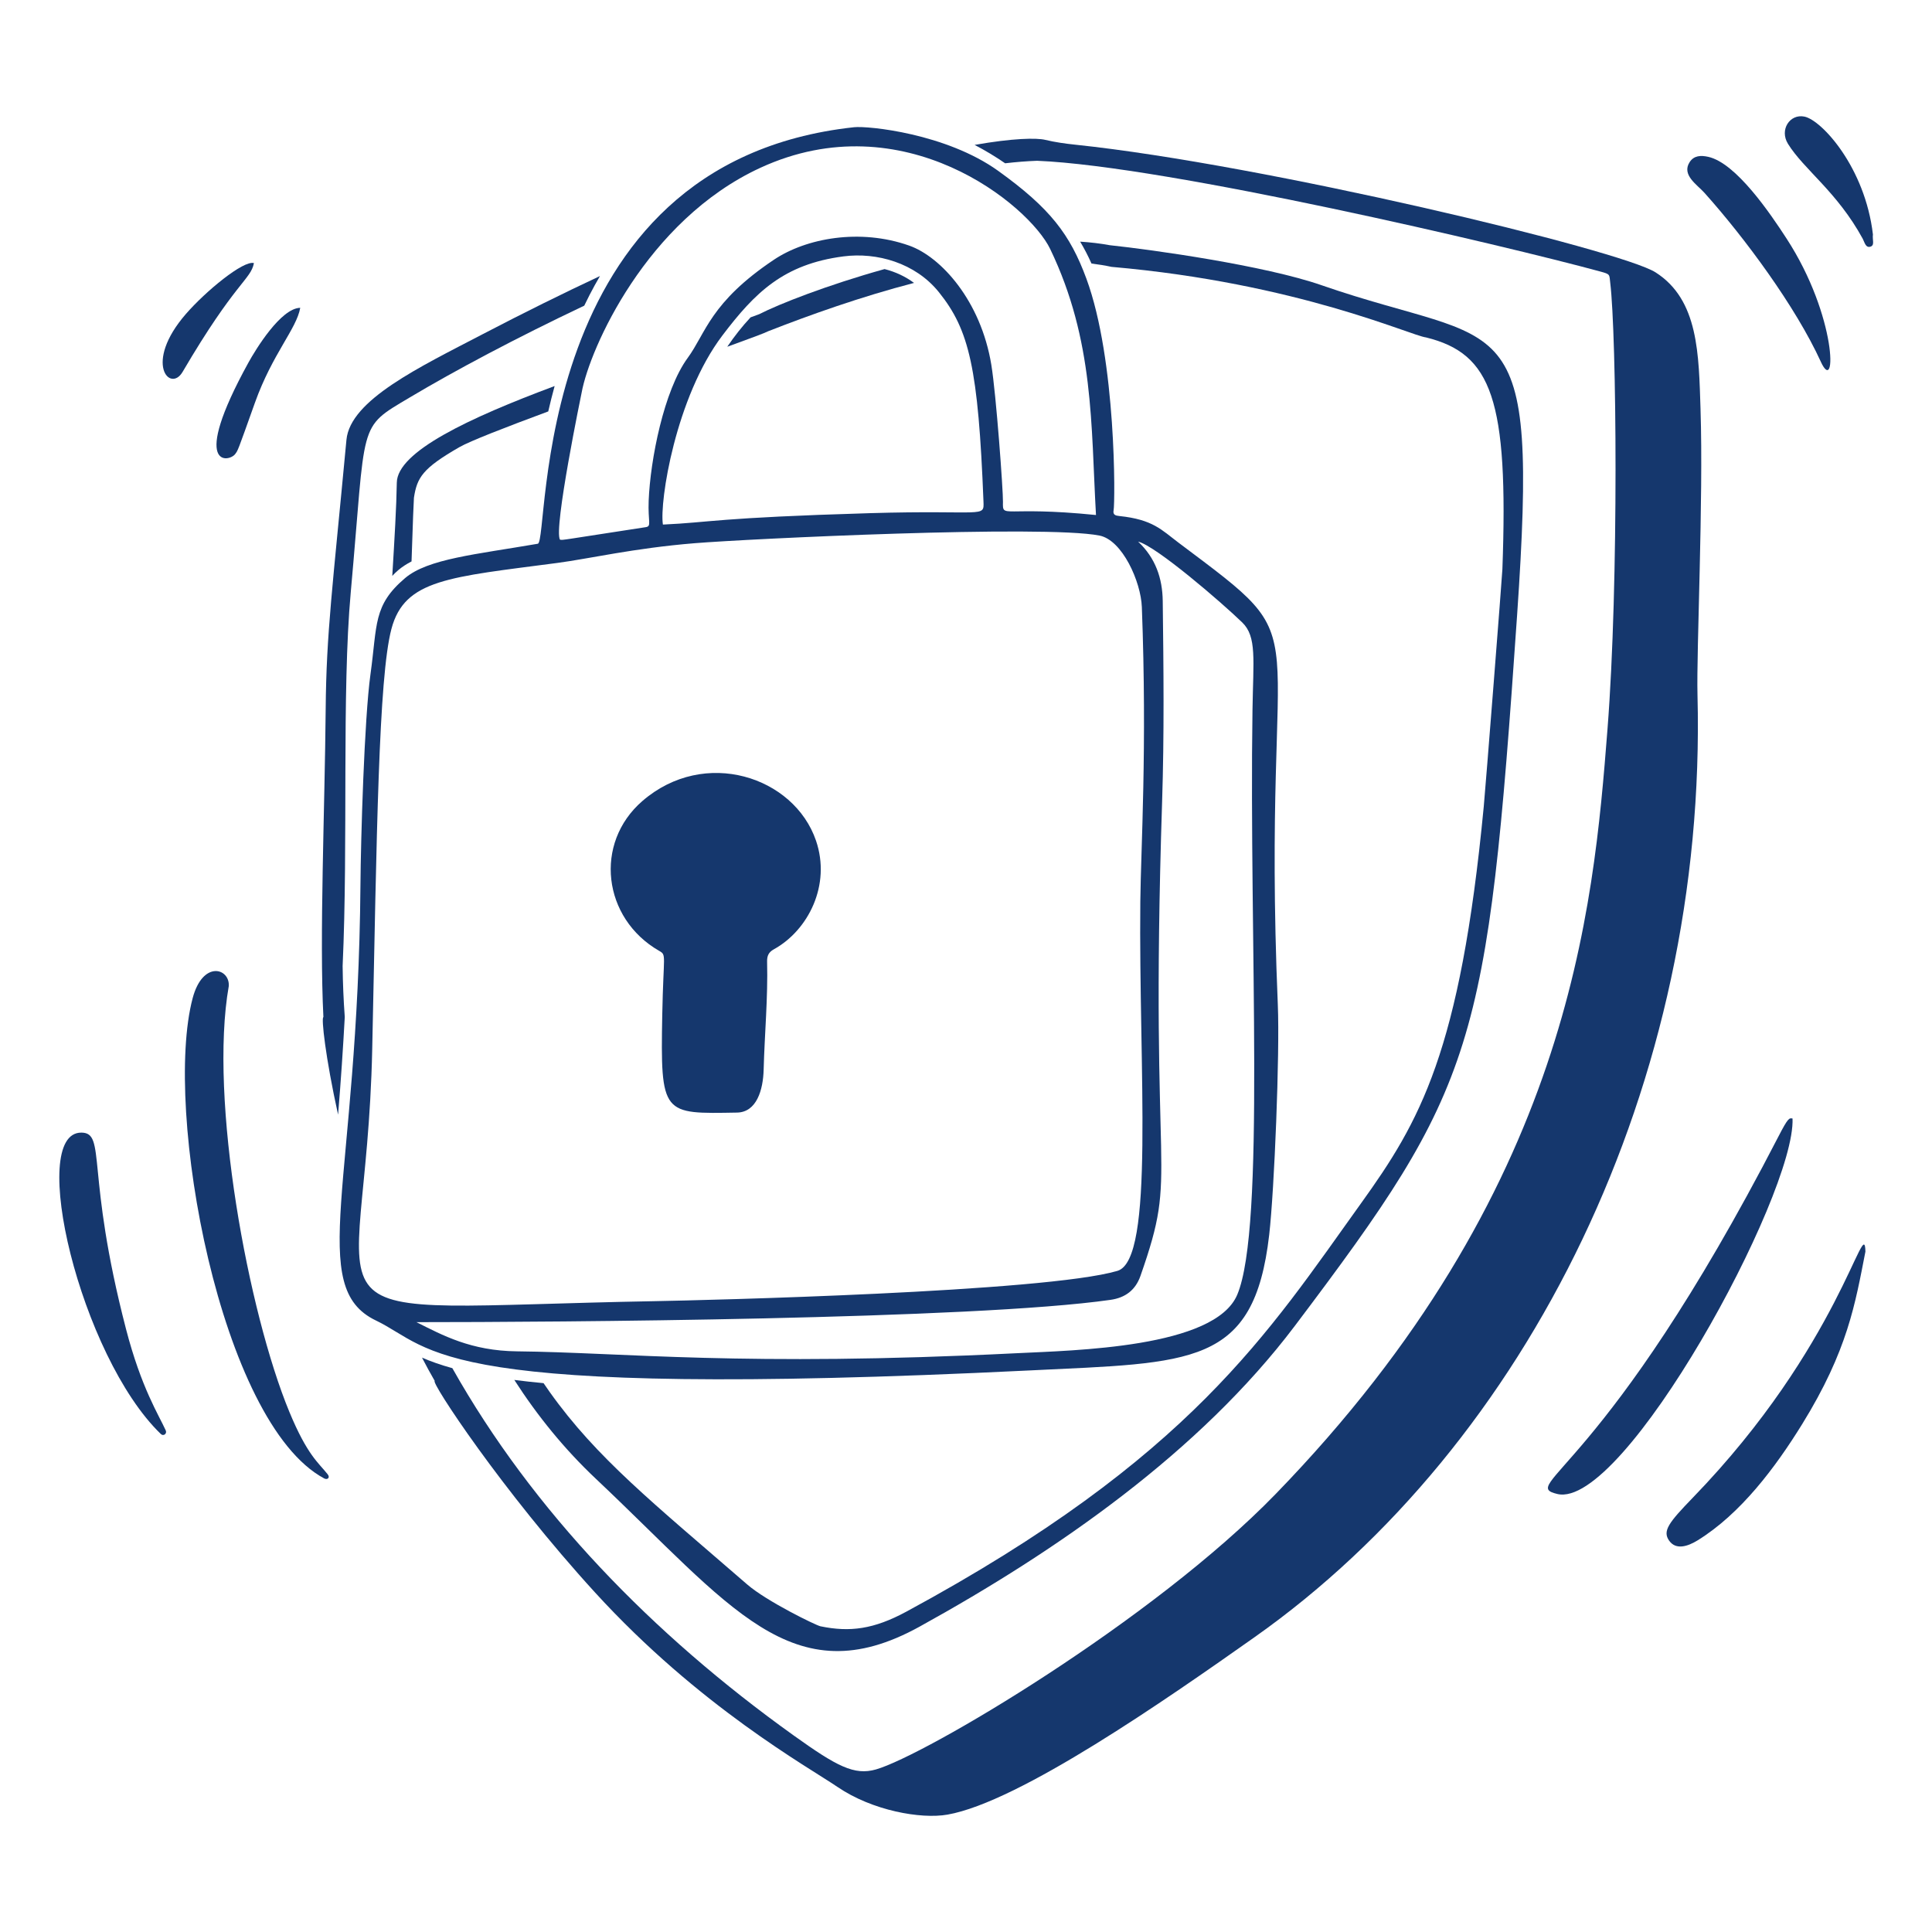
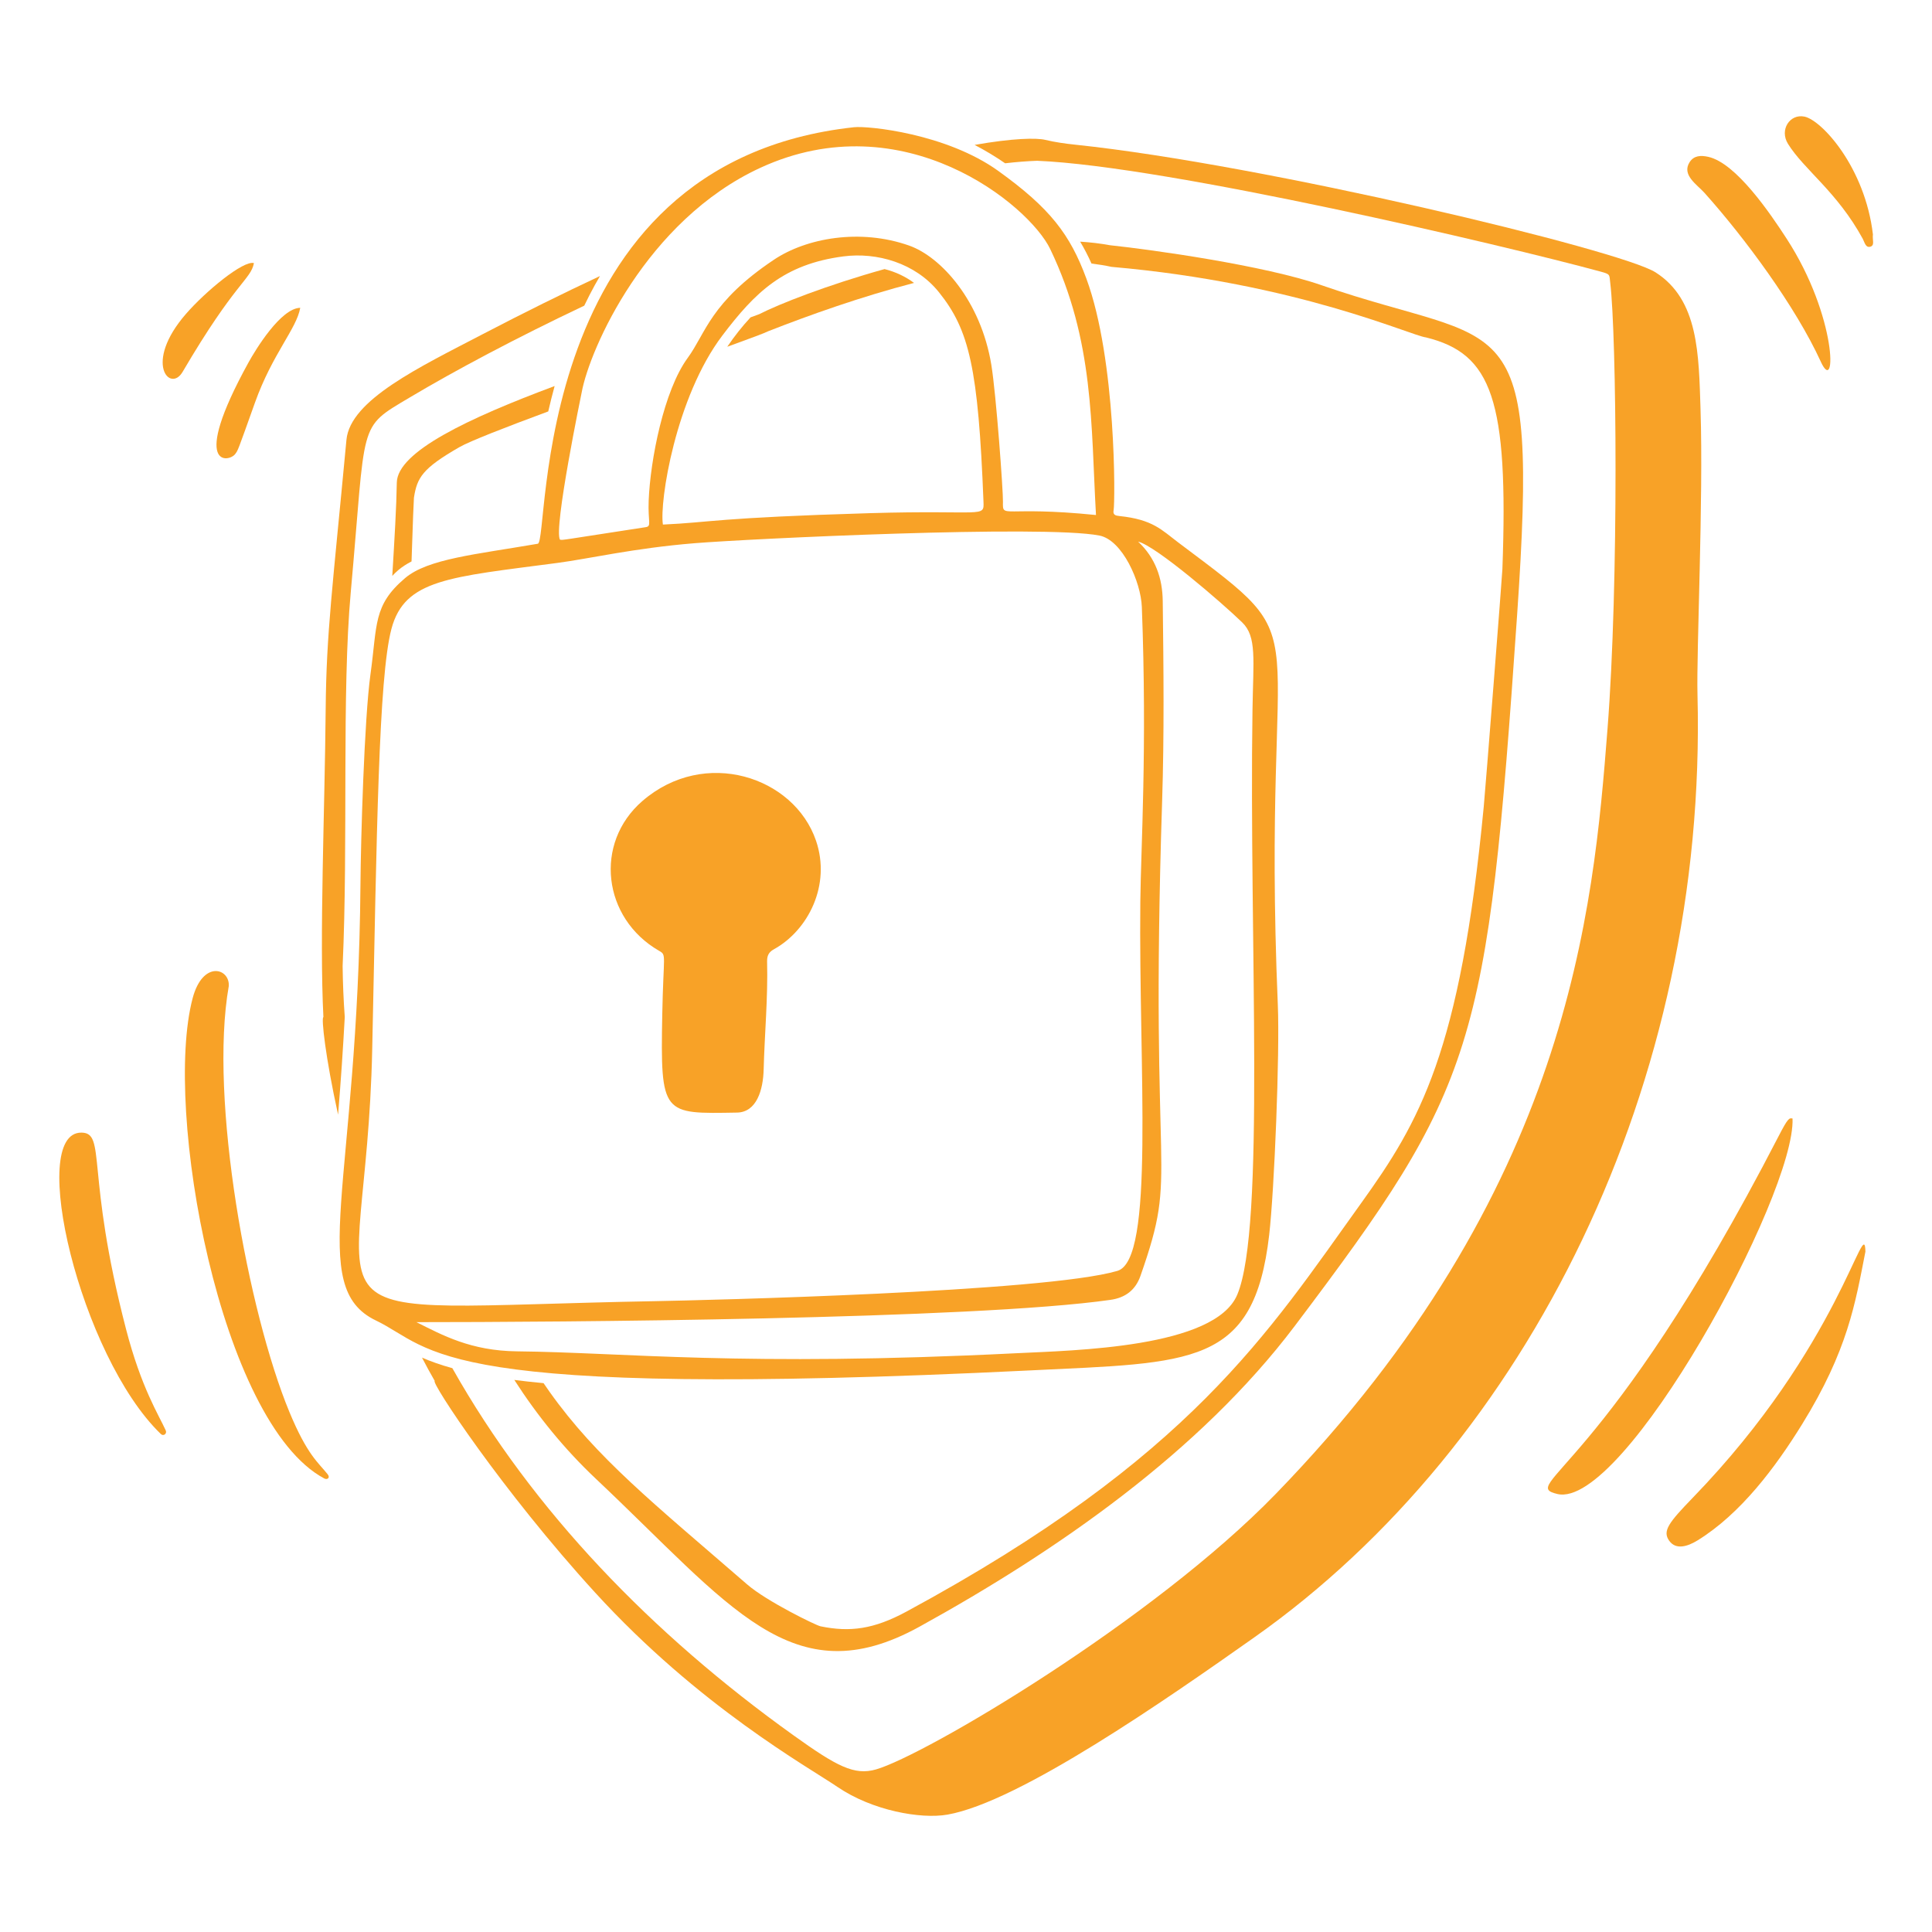
<svg xmlns="http://www.w3.org/2000/svg" width="178" height="178" viewBox="0 0 178 178" fill="none">
-   <path d="M21.079 90.842C19.231 101.291 22.877 120.939 26.659 130.079C28.32 134.092 29.351 134.767 30.192 135.834C30.439 136.147 30.163 136.37 29.865 136.21C20.266 131.058 15.036 102.22 17.747 91.974C18.679 88.451 21.173 89.193 21.079 90.842Z" fill="#15376D" />
-   <path d="M165.151 103.052C165.432 110.079 149.597 139.102 143.481 137.645C139.84 136.778 147.881 135.667 163.844 104.723C164.744 102.977 164.841 102.993 165.151 103.052Z" fill="#15376D" />
-   <path d="M171.866 115.312C170.928 120.094 170.246 124.404 166.031 131.221C163.575 135.192 160.387 139.453 156.416 141.911C155.491 142.483 154.401 142.832 153.778 141.939C153.159 141.053 153.726 140.296 155.971 137.978C169.539 123.964 171.785 111.671 171.866 115.312Z" fill="#15376D" />
-   <path d="M7.499 104.351C9.821 104.368 7.86 108.01 11.616 122.47C13.023 127.886 14.633 130.375 15.27 131.788C15.407 132.092 15.06 132.352 14.821 132.121C7.384 124.952 2.503 104.314 7.499 104.351Z" fill="#15376D" />
-   <path d="M167.756 33.325C165.435 28.25 160.757 21.92 157.033 17.763C156.357 17.008 154.91 16.123 155.669 14.94C156.069 14.316 156.714 14.302 157.379 14.448C159.95 15.013 163.104 19.672 164.606 21.988C169.274 29.179 169.222 36.532 167.754 33.324L167.756 33.325Z" fill="#15376D" />
-   <path d="M172.558 21.607C172.488 22.086 172.754 22.607 172.315 22.73C171.875 22.852 171.783 22.298 171.617 21.994C169.249 17.659 166.209 15.635 164.731 13.252C163.926 11.955 164.906 10.468 166.246 10.743C167.849 11.072 171.839 15.441 172.558 21.607Z" fill="#15376D" />
-   <path d="M27.662 28.36C27.323 30.302 25.096 32.593 23.481 37.121C21.864 41.657 21.93 41.478 21.666 41.835C21.124 42.573 17.439 43.306 22.886 33.41C23.549 32.206 25.874 28.388 27.662 28.36Z" fill="#15376D" />
-   <path d="M23.396 24.24C23.095 25.782 21.697 25.95 16.822 34.265C15.677 36.217 13.184 33.468 17.128 28.926C18.931 26.849 22.421 23.962 23.396 24.24Z" fill="#15376D" />
-   <path d="M31.149 102.692C31.409 99.553 31.608 96.555 31.764 93.699C31.651 92.148 31.585 90.582 31.567 89C32.087 77.694 31.479 63.793 32.315 54.578C33.765 38.607 32.886 39.517 37.754 36.617C41.931 34.13 47.566 31.13 53.829 28.162C53.984 27.838 54.144 27.514 54.31 27.192C54.62 26.59 54.942 26.003 55.277 25.433C51.891 27.019 48.296 28.794 44.489 30.78C38.677 33.813 32.264 36.842 31.919 40.522C30.639 54.171 30.067 58.302 30.006 65.319C29.925 74.535 29.42 86.355 29.796 93.71C29.583 93.731 29.983 97.41 31.147 102.693L31.149 102.692Z" fill="#15376D" />
-   <path d="M156.676 37.735C156.507 32.667 156.519 27.628 152.525 25.09C149.302 23.04 116.493 15.159 99.107 13.335C98.162 13.236 97.223 13.107 96.302 12.886C95.495 12.692 93.329 12.728 89.793 13.35C90.752 13.85 91.696 14.416 92.606 15.044C93.627 14.925 94.611 14.847 95.551 14.813C107.574 15.306 138.682 22.633 147.431 25.014C148.387 25.273 148.261 25.277 148.356 26.067C148.933 30.828 149.163 53.612 148.103 67.171C146.8 83.843 144.637 109.709 117.527 137.649C106.18 149.344 85.186 161.743 80.703 163.023C78.711 163.592 77.116 162.751 73.11 159.882C60.098 150.566 49.087 139.205 41.676 126.053C40.562 125.746 39.657 125.419 38.88 125.082C39.259 125.812 39.649 126.53 40.054 127.232C39.646 127.282 46.233 137.318 54.836 146.734C64.422 157.226 74.451 162.792 77.173 164.644C80.365 166.815 84.833 167.618 87.296 167.185C93.912 166.022 107.484 156.557 115.586 150.838C140.807 133.036 157.316 99.808 156.394 64.017C156.29 59.99 156.947 45.986 156.674 37.736L156.676 37.735Z" fill="#15376D" />
-   <path d="M70.769 30.52C74.581 29.027 79.319 27.336 84.213 26.065C83.433 25.49 82.533 25.054 81.497 24.791C76.208 26.267 71.789 28.005 69.958 28.942C69.694 29.041 69.425 29.14 69.152 29.239C68.38 30.066 67.664 30.975 67.005 31.947C69.117 31.182 70.547 30.65 70.769 30.52Z" fill="#15376D" />
-   <path d="M36.689 52.532C37.045 52.229 37.457 51.963 37.916 51.725C38.027 48.223 38.121 45.958 38.137 45.857C38.423 43.994 38.932 43.148 42.323 41.198C43.284 40.645 46.534 39.381 50.512 37.906C50.687 37.142 50.881 36.361 51.1 35.567C43.195 38.517 36.602 41.612 36.559 44.466C36.524 46.705 36.349 49.625 36.142 53.059C36.316 52.87 36.498 52.694 36.689 52.531V52.532Z" fill="#15376D" />
-   <path d="M121.768 26.281C116.516 24.458 106.173 23.006 102.243 22.591C101.374 22.431 100.463 22.324 99.517 22.263C99.905 22.914 100.254 23.587 100.562 24.281C101.195 24.358 101.811 24.458 102.408 24.587C119.566 26.084 129.984 30.927 131.385 31.088C137.439 32.581 138.989 36.816 138.419 52.448C138.396 53.081 136.86 72.668 136.702 74.312C134.534 96.966 130.813 103.324 125.384 110.88C116.875 122.726 109.746 134.299 83.506 148.484C80.509 150.105 78.302 150.397 75.587 149.833C75.169 149.746 70.639 147.536 68.853 145.989C60.169 138.466 54.986 134.345 50.646 128.25C50.455 127.982 50.267 127.71 50.08 127.434C49.111 127.343 48.214 127.243 47.385 127.137C49.516 130.451 52.008 133.521 54.918 136.263C67.299 147.933 72.998 156.336 84.713 149.872C97.441 142.849 110.552 133.744 119.308 122.141C136.016 99.999 137.019 96.704 139.772 56.713C141.795 27.33 138.833 32.202 121.768 26.282V26.281Z" fill="#15376D" />
-   <path d="M34.626 121.657C28.213 118.572 32.986 109.077 33.208 81.578C33.242 77.299 33.56 66.241 34.134 62.11C34.77 57.538 34.358 55.782 37.315 53.267C39.417 51.478 43.841 51.082 49.548 50.097C50.678 49.902 48.53 15.006 78.677 11.722C79.989 11.579 87.187 12.306 91.97 15.745C96.762 19.19 98.588 21.602 100.09 25.668C102.864 33.182 102.743 46.305 102.6 47.005C102.511 47.44 102.785 47.506 103.124 47.542C106.225 47.864 107.024 48.828 108.561 49.983C122.136 60.183 116.153 54.993 117.729 92.581C117.918 97.082 117.41 109.628 116.934 113.77C115.538 125.912 109.826 125.528 94.882 126.261C39.552 128.972 40.111 124.294 34.627 121.656L34.626 121.657ZM105.06 83.07C105.11 78.184 105.696 68.963 105.201 55.929C105.112 53.594 103.409 49.76 101.297 49.343C96.178 48.335 68.963 49.642 64.003 50.047C58.421 50.501 54.252 51.482 51.361 51.863C41.412 53.176 37.277 53.358 36.063 57.946C34.876 62.432 34.715 76.853 34.294 96.641C33.725 123.447 25.58 120.512 60.383 119.878C64.695 119.799 96.317 119.054 102.953 117.088C106.425 116.059 104.901 98.57 105.06 83.07ZM104.858 49.901C106.448 51.401 107.099 53.253 107.126 55.377C107.202 61.538 107.268 67.701 107.068 73.864C105.881 110.372 108.669 107.282 105.076 117.545C104.609 118.88 103.66 119.566 102.317 119.758C89.678 121.57 51.137 121.814 38.368 121.814C40.765 123.013 43.38 124.458 47.644 124.502C57.48 124.604 68.342 125.938 93.619 124.677C98.998 124.41 111.924 124.186 113.99 119.287C116.611 113.075 115.072 86.63 115.395 65.42C115.466 60.744 115.801 58.662 114.455 57.353C112.583 55.535 106.506 50.297 104.858 49.901ZM100.976 47.451C100.502 39.166 100.822 31.392 96.755 22.939C94.811 18.898 83.26 9.38 70.062 15.456C59.538 20.3 54.328 32.157 53.594 36.143C53.591 36.163 50.969 48.8 51.596 49.721C51.902 49.777 51.608 49.772 59.499 48.568C60.056 48.484 59.686 48.071 59.764 46.125C59.912 42.387 61.16 35.975 63.361 32.973C65.035 30.689 65.43 27.861 71.299 23.932C74.295 21.926 79.248 21.031 83.765 22.627C86.698 23.664 90.363 27.708 91.332 33.602C91.783 36.344 92.426 45.266 92.405 46.226C92.37 47.844 92.355 46.58 100.978 47.45L100.976 47.451ZM61.077 48.33C65.503 48.131 65.897 47.702 80.135 47.279C90.688 46.966 90.672 47.754 90.61 46.201C90.126 33.926 89.309 30.415 86.51 26.928C84.332 24.215 80.774 23.223 77.71 23.622C72.192 24.34 69.555 26.953 66.554 30.911C62.249 36.591 60.743 46.242 61.076 48.331L61.077 48.33Z" fill="#15376D" />
-   <path d="M61.016 93.471C61.122 87.881 61.432 88.009 60.731 87.605C55.524 84.616 54.69 77.685 59.191 73.794C64.921 68.842 73.158 71.546 75.179 77.448C76.58 81.537 74.466 85.713 71.295 87.463C70.809 87.731 70.662 88.073 70.675 88.606C70.76 91.927 70.444 95.238 70.357 98.555C70.309 100.383 69.729 102.474 67.901 102.505C61.041 102.621 60.839 102.788 61.016 93.471Z" fill="#15376D" />
+   <path d="M21.079 90.842C19.231 101.291 22.877 120.939 26.659 130.079C28.32 134.092 29.351 134.767 30.192 135.834C30.439 136.147 30.163 136.37 29.865 136.21C20.266 131.058 15.036 102.22 17.747 91.974C18.679 88.451 21.173 89.193 21.079 90.842Z" fill="#F8A227" />
+   <path d="M165.151 103.052C165.432 110.079 149.597 139.102 143.481 137.645C139.84 136.778 147.881 135.667 163.844 104.723C164.744 102.977 164.841 102.993 165.151 103.052Z" fill="#F8A227" />
+   <path d="M171.866 115.312C170.928 120.094 170.246 124.404 166.031 131.221C163.575 135.192 160.387 139.453 156.416 141.911C155.491 142.483 154.401 142.832 153.778 141.939C153.159 141.053 153.726 140.296 155.971 137.978C169.539 123.964 171.785 111.671 171.866 115.312Z" fill="#F8A227" />
+   <path d="M7.499 104.351C9.821 104.368 7.86 108.01 11.616 122.47C13.023 127.886 14.633 130.375 15.27 131.788C15.407 132.092 15.06 132.352 14.821 132.121C7.384 124.952 2.503 104.314 7.499 104.351Z" fill="#F8A227" />
+   <path d="M167.756 33.325C165.435 28.25 160.757 21.92 157.033 17.763C156.357 17.008 154.91 16.123 155.669 14.94C156.069 14.316 156.714 14.302 157.379 14.448C159.95 15.013 163.104 19.672 164.606 21.988C169.274 29.179 169.222 36.532 167.754 33.324L167.756 33.325Z" fill="#F8A227" />
+   <path d="M172.558 21.607C172.488 22.086 172.754 22.607 172.315 22.73C171.875 22.852 171.783 22.298 171.617 21.994C169.249 17.659 166.209 15.635 164.731 13.252C163.926 11.955 164.906 10.468 166.246 10.743C167.849 11.072 171.839 15.441 172.558 21.607Z" fill="#F8A227" />
+   <path d="M27.662 28.36C27.323 30.302 25.096 32.593 23.481 37.121C21.864 41.657 21.93 41.478 21.666 41.835C21.124 42.573 17.439 43.306 22.886 33.41C23.549 32.206 25.874 28.388 27.662 28.36Z" fill="#F8A227" />
+   <path d="M23.396 24.24C23.095 25.782 21.697 25.95 16.822 34.265C15.677 36.217 13.184 33.468 17.128 28.926C18.931 26.849 22.421 23.962 23.396 24.24Z" fill="#F8A227" />
+   <path d="M31.149 102.692C31.409 99.553 31.608 96.555 31.764 93.699C31.651 92.148 31.585 90.582 31.567 89C32.087 77.694 31.479 63.793 32.315 54.578C33.765 38.607 32.886 39.517 37.754 36.617C41.931 34.13 47.566 31.13 53.829 28.162C53.984 27.838 54.144 27.514 54.31 27.192C54.62 26.59 54.942 26.003 55.277 25.433C51.891 27.019 48.296 28.794 44.489 30.78C38.677 33.813 32.264 36.842 31.919 40.522C30.639 54.171 30.067 58.302 30.006 65.319C29.925 74.535 29.42 86.355 29.796 93.71C29.583 93.731 29.983 97.41 31.147 102.693L31.149 102.692Z" fill="#F8A227" />
+   <path d="M156.676 37.735C156.507 32.667 156.519 27.628 152.525 25.09C149.302 23.04 116.493 15.159 99.107 13.335C98.162 13.236 97.223 13.107 96.302 12.886C95.495 12.692 93.329 12.728 89.793 13.35C90.752 13.85 91.696 14.416 92.606 15.044C93.627 14.925 94.611 14.847 95.551 14.813C107.574 15.306 138.682 22.633 147.431 25.014C148.387 25.273 148.261 25.277 148.356 26.067C148.933 30.828 149.163 53.612 148.103 67.171C146.8 83.843 144.637 109.709 117.527 137.649C106.18 149.344 85.186 161.743 80.703 163.023C78.711 163.592 77.116 162.751 73.11 159.882C60.098 150.566 49.087 139.205 41.676 126.053C40.562 125.746 39.657 125.419 38.88 125.082C39.259 125.812 39.649 126.53 40.054 127.232C39.646 127.282 46.233 137.318 54.836 146.734C64.422 157.226 74.451 162.792 77.173 164.644C80.365 166.815 84.833 167.618 87.296 167.185C93.912 166.022 107.484 156.557 115.586 150.838C140.807 133.036 157.316 99.808 156.394 64.017C156.29 59.99 156.947 45.986 156.674 37.736L156.676 37.735Z" fill="#F8A227" />
+   <path d="M70.769 30.52C74.581 29.027 79.319 27.336 84.213 26.065C83.433 25.49 82.533 25.054 81.497 24.791C76.208 26.267 71.789 28.005 69.958 28.942C69.694 29.041 69.425 29.14 69.152 29.239C68.38 30.066 67.664 30.975 67.005 31.947C69.117 31.182 70.547 30.65 70.769 30.52Z" fill="#F8A227" />
+   <path d="M36.689 52.532C37.045 52.229 37.457 51.963 37.916 51.725C38.027 48.223 38.121 45.958 38.137 45.857C38.423 43.994 38.932 43.148 42.323 41.198C43.284 40.645 46.534 39.381 50.512 37.906C50.687 37.142 50.881 36.361 51.1 35.567C43.195 38.517 36.602 41.612 36.559 44.466C36.524 46.705 36.349 49.625 36.142 53.059C36.316 52.87 36.498 52.694 36.689 52.531V52.532Z" fill="#F8A227" />
+   <path d="M121.768 26.281C116.516 24.458 106.173 23.006 102.243 22.591C101.374 22.431 100.463 22.324 99.517 22.263C99.905 22.914 100.254 23.587 100.562 24.281C101.195 24.358 101.811 24.458 102.408 24.587C119.566 26.084 129.984 30.927 131.385 31.088C137.439 32.581 138.989 36.816 138.419 52.448C138.396 53.081 136.86 72.668 136.702 74.312C134.534 96.966 130.813 103.324 125.384 110.88C116.875 122.726 109.746 134.299 83.506 148.484C80.509 150.105 78.302 150.397 75.587 149.833C75.169 149.746 70.639 147.536 68.853 145.989C60.169 138.466 54.986 134.345 50.646 128.25C50.455 127.982 50.267 127.71 50.08 127.434C49.111 127.343 48.214 127.243 47.385 127.137C49.516 130.451 52.008 133.521 54.918 136.263C67.299 147.933 72.998 156.336 84.713 149.872C97.441 142.849 110.552 133.744 119.308 122.141C136.016 99.999 137.019 96.704 139.772 56.713C141.795 27.33 138.833 32.202 121.768 26.282V26.281Z" fill="#F8A227" />
+   <path d="M34.626 121.657C28.213 118.572 32.986 109.077 33.208 81.578C33.242 77.299 33.56 66.241 34.134 62.11C34.77 57.538 34.358 55.782 37.315 53.267C39.417 51.478 43.841 51.082 49.548 50.097C50.678 49.902 48.53 15.006 78.677 11.722C79.989 11.579 87.187 12.306 91.97 15.745C96.762 19.19 98.588 21.602 100.09 25.668C102.864 33.182 102.743 46.305 102.6 47.005C102.511 47.44 102.785 47.506 103.124 47.542C106.225 47.864 107.024 48.828 108.561 49.983C122.136 60.183 116.153 54.993 117.729 92.581C117.918 97.082 117.41 109.628 116.934 113.77C115.538 125.912 109.826 125.528 94.882 126.261C39.552 128.972 40.111 124.294 34.627 121.656L34.626 121.657ZM105.06 83.07C105.11 78.184 105.696 68.963 105.201 55.929C105.112 53.594 103.409 49.76 101.297 49.343C96.178 48.335 68.963 49.642 64.003 50.047C58.421 50.501 54.252 51.482 51.361 51.863C41.412 53.176 37.277 53.358 36.063 57.946C34.876 62.432 34.715 76.853 34.294 96.641C33.725 123.447 25.58 120.512 60.383 119.878C64.695 119.799 96.317 119.054 102.953 117.088C106.425 116.059 104.901 98.57 105.06 83.07ZM104.858 49.901C106.448 51.401 107.099 53.253 107.126 55.377C107.202 61.538 107.268 67.701 107.068 73.864C105.881 110.372 108.669 107.282 105.076 117.545C104.609 118.88 103.66 119.566 102.317 119.758C89.678 121.57 51.137 121.814 38.368 121.814C40.765 123.013 43.38 124.458 47.644 124.502C57.48 124.604 68.342 125.938 93.619 124.677C98.998 124.41 111.924 124.186 113.99 119.287C116.611 113.075 115.072 86.63 115.395 65.42C115.466 60.744 115.801 58.662 114.455 57.353C112.583 55.535 106.506 50.297 104.858 49.901ZM100.976 47.451C100.502 39.166 100.822 31.392 96.755 22.939C94.811 18.898 83.26 9.38 70.062 15.456C59.538 20.3 54.328 32.157 53.594 36.143C53.591 36.163 50.969 48.8 51.596 49.721C51.902 49.777 51.608 49.772 59.499 48.568C60.056 48.484 59.686 48.071 59.764 46.125C59.912 42.387 61.16 35.975 63.361 32.973C65.035 30.689 65.43 27.861 71.299 23.932C74.295 21.926 79.248 21.031 83.765 22.627C86.698 23.664 90.363 27.708 91.332 33.602C91.783 36.344 92.426 45.266 92.405 46.226C92.37 47.844 92.355 46.58 100.978 47.45L100.976 47.451ZM61.077 48.33C65.503 48.131 65.897 47.702 80.135 47.279C90.688 46.966 90.672 47.754 90.61 46.201C90.126 33.926 89.309 30.415 86.51 26.928C84.332 24.215 80.774 23.223 77.71 23.622C72.192 24.34 69.555 26.953 66.554 30.911C62.249 36.591 60.743 46.242 61.076 48.331L61.077 48.33Z" fill="#F8A227" />
+   <path d="M61.016 93.471C61.122 87.881 61.432 88.009 60.731 87.605C55.524 84.616 54.69 77.685 59.191 73.794C64.921 68.842 73.158 71.546 75.179 77.448C76.58 81.537 74.466 85.713 71.295 87.463C70.809 87.731 70.662 88.073 70.675 88.606C70.76 91.927 70.444 95.238 70.357 98.555C70.309 100.383 69.729 102.474 67.901 102.505C61.041 102.621 60.839 102.788 61.016 93.471Z" fill="#F8A227" />
</svg>
